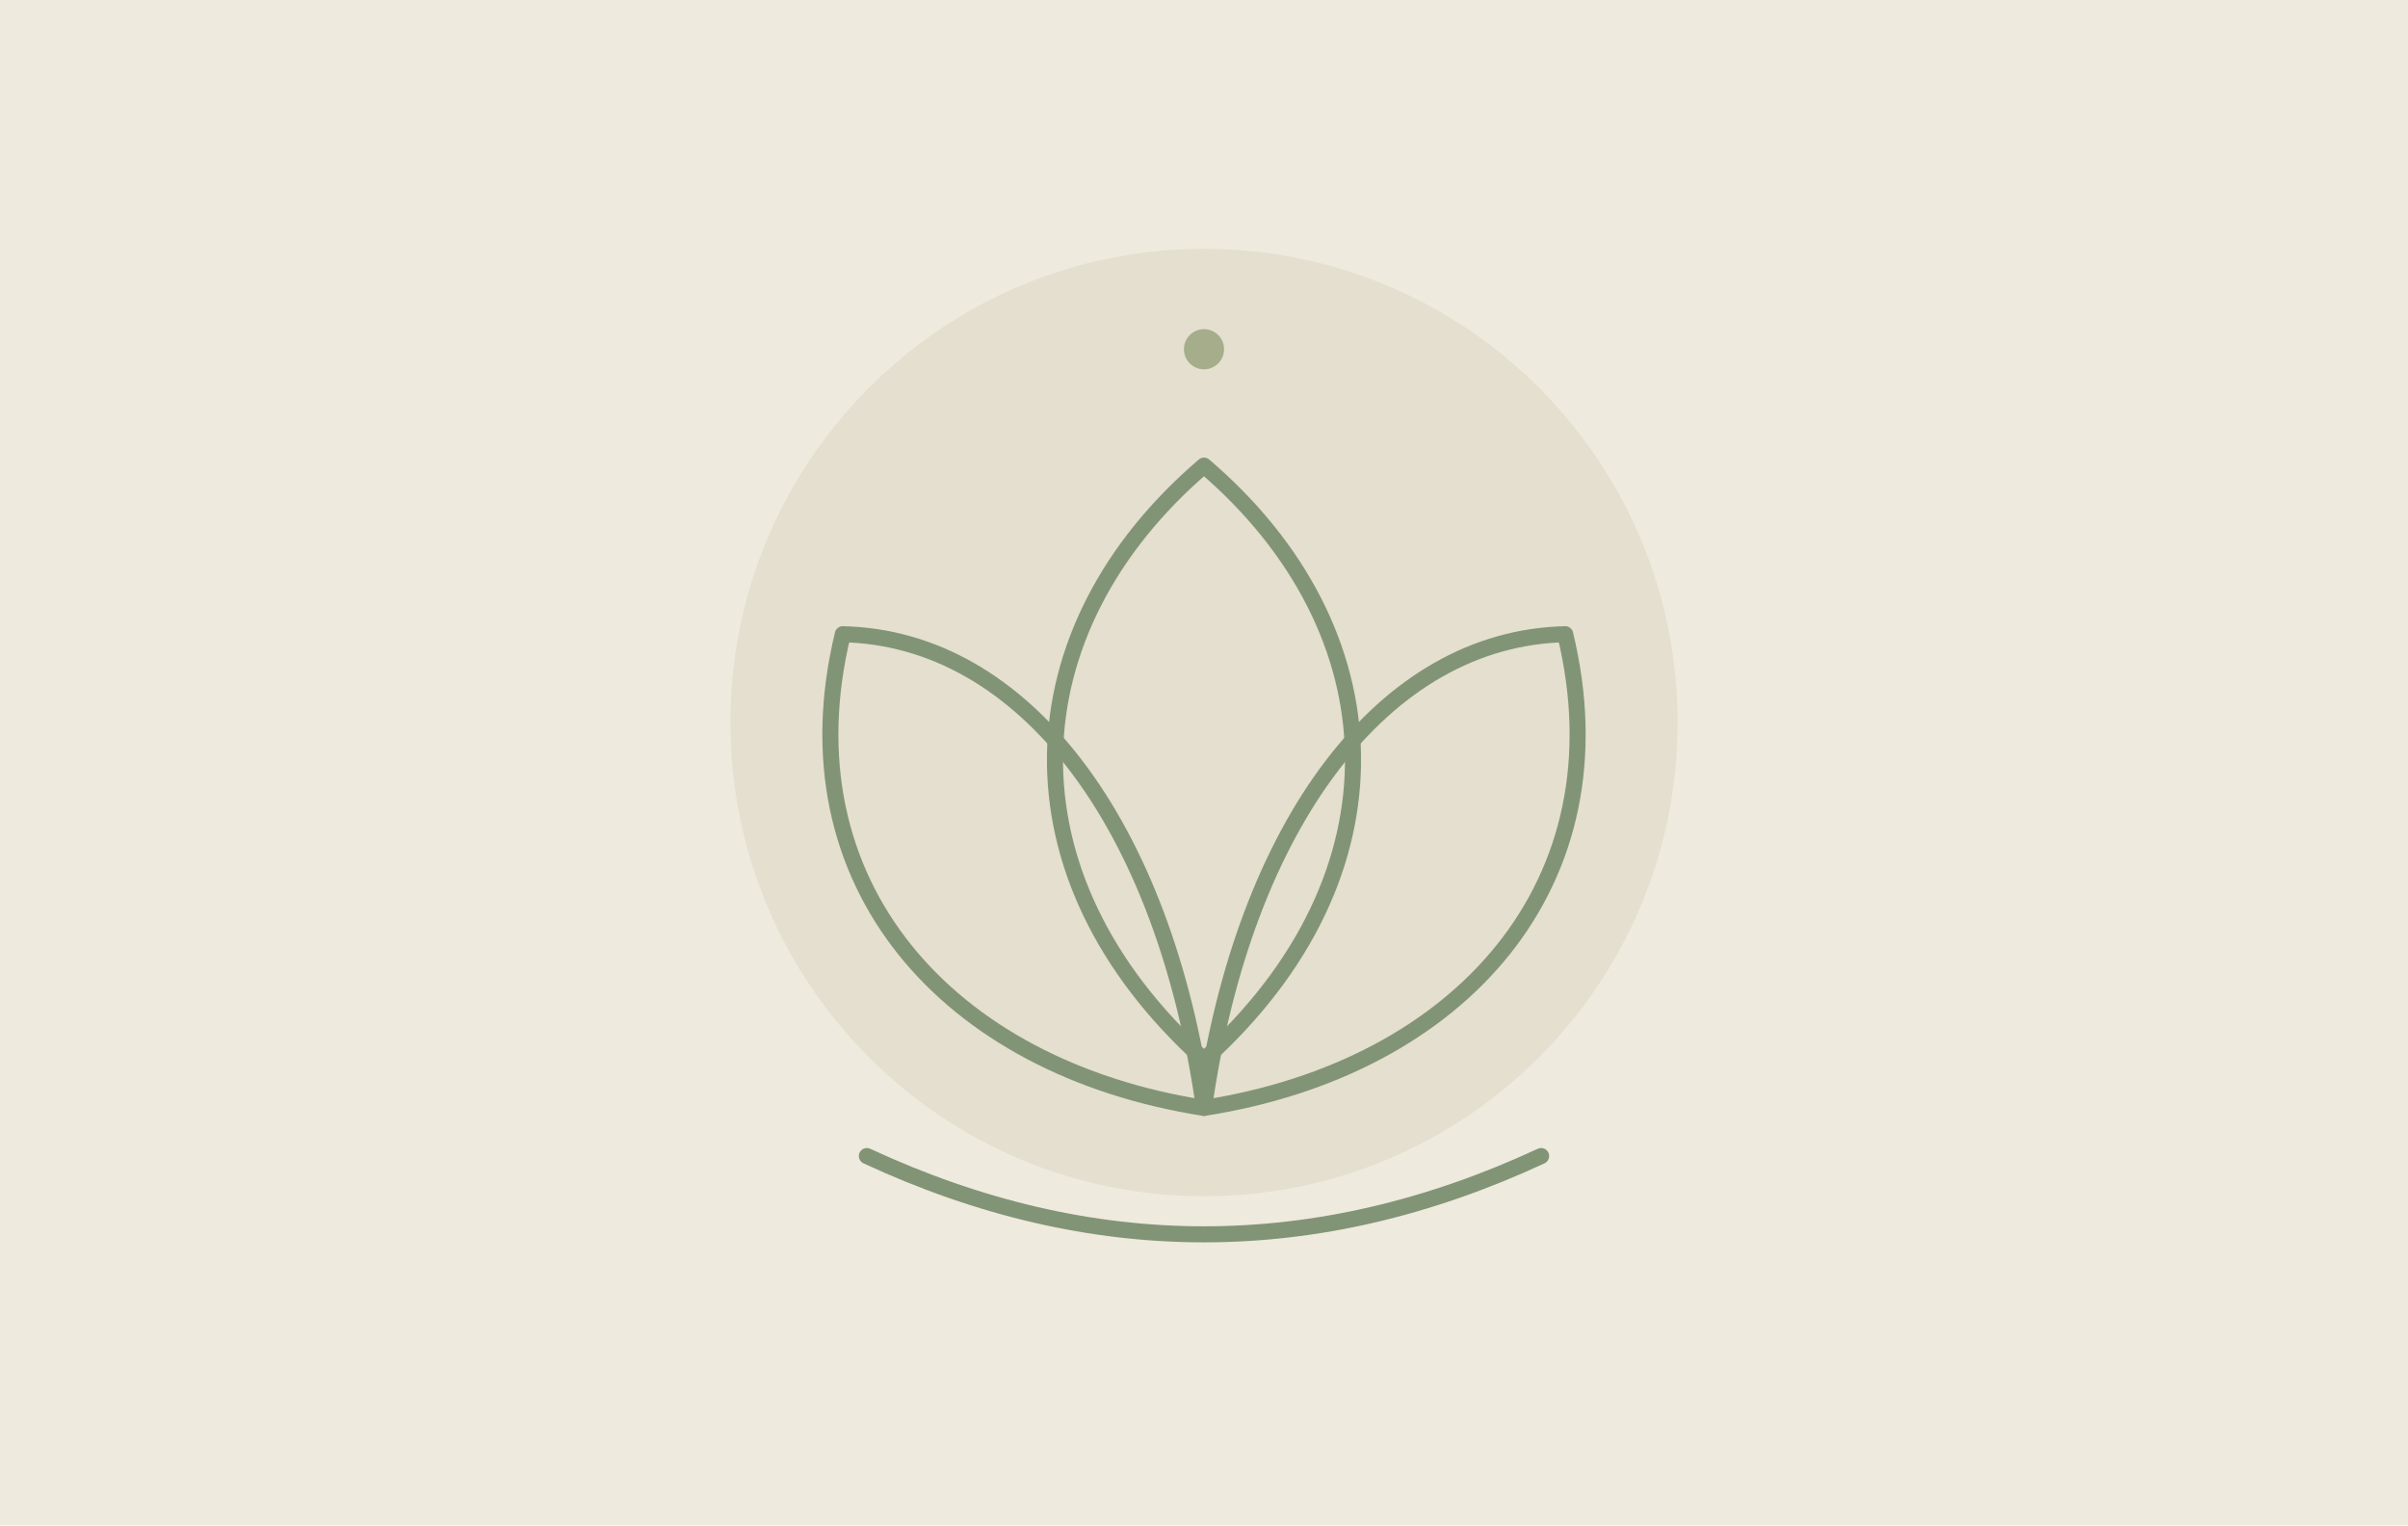
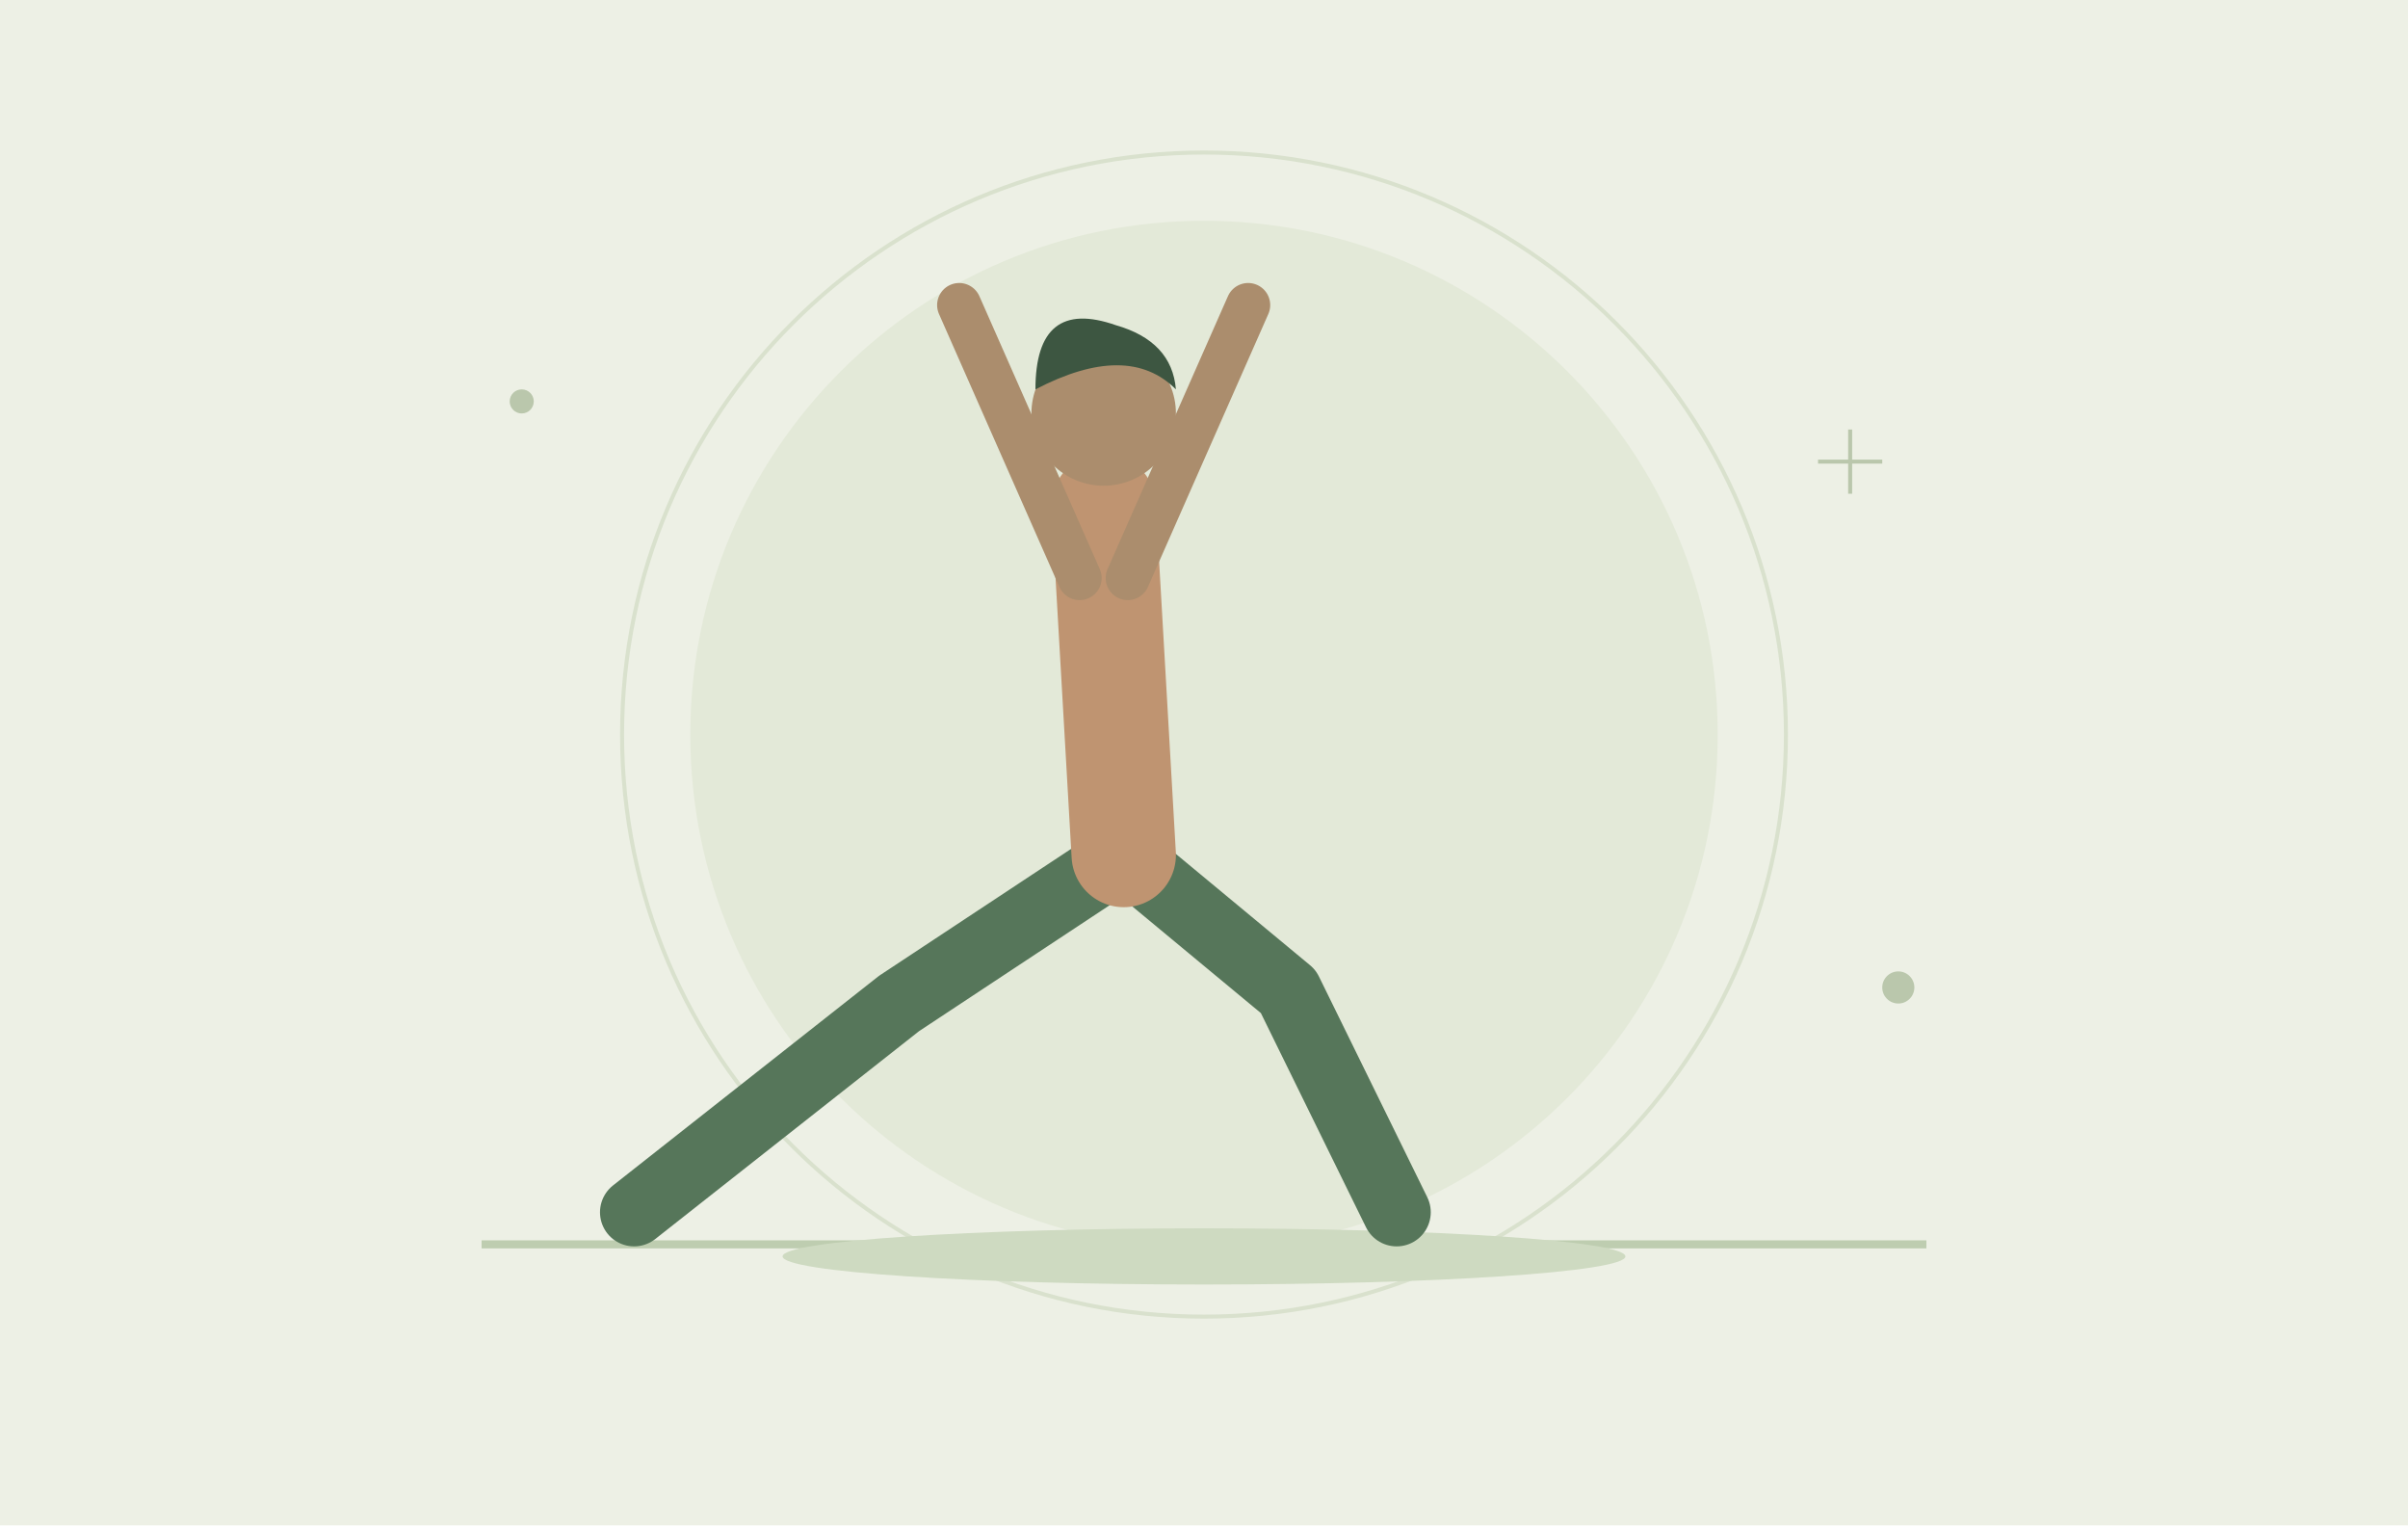
- <svg xmlns="http://www.w3.org/2000/svg" width="600" height="380" viewBox="0 0 600 380">
-   <rect width="600" height="380" fill="#eeeadd" />
-   <circle cx="300" cy="180" r="118" fill="#e4dfce" />
-   <g fill="none" stroke="#829476" stroke-linecap="round" stroke-linejoin="round" stroke-width="4">
-     <path d="M300 276c-64-10-105-56-90-118 45 1 80 47 90 118Z" />
-     <path d="M300 276c64-10 105-56 90-118-45 1-80 47-90 118Z" />
-     <path d="M300 264c-51-46-48-107 0-148 48 41 51 102 0 148Z" />
-     <path d="M216 288q84 39 168 0" />
+ <svg xmlns="http://www.w3.org/2000/svg" width="600" height="380" viewBox="0 0 600 380" role="img">
+   <rect width="600" height="380" fill="#edf0e5" />
+   <circle cx="300" cy="183" r="128" fill="#e3e9d8" />
+   <circle cx="300" cy="183" r="145" fill="none" stroke="#d9e1cd" />
+   <path d="M120 310h360" stroke="#becdb0" stroke-width="2" />
+   <ellipse cx="300" cy="313" rx="105" ry="7" fill="#cedac1" />
+   <g fill="none" stroke-linecap="round" stroke-linejoin="round">
+     <path d="M280 213L321 247L348 302M280 213L224 250L158 302" stroke="#56765a" stroke-width="17" />
+     <path d="M275 126L280 213" stroke="#bf9471" stroke-width="26" />
+     <path d="M269 144L239 76M281 144L311 76" stroke="#ab8d6d" stroke-width="11" />
  </g>
-   <circle cx="300" cy="87" r="5" fill="#a5ad8b" />
+   <circle cx="275" cy="103" r="18" fill="#ab8d6d" />
+   <path d="M258 97q0-23 20-16 14 4 15 16-12-12-35 0" fill="#3d5641" />
+   <g fill="#98ac86" opacity=".6">
+     <circle cx="130" cy="100" r="3" />
+     <circle cx="473" cy="246" r="4" />
+     <path d="M453 115h16m-8-8v16" stroke="#98ac86" stroke-width="1" />
+   </g>
</svg>
